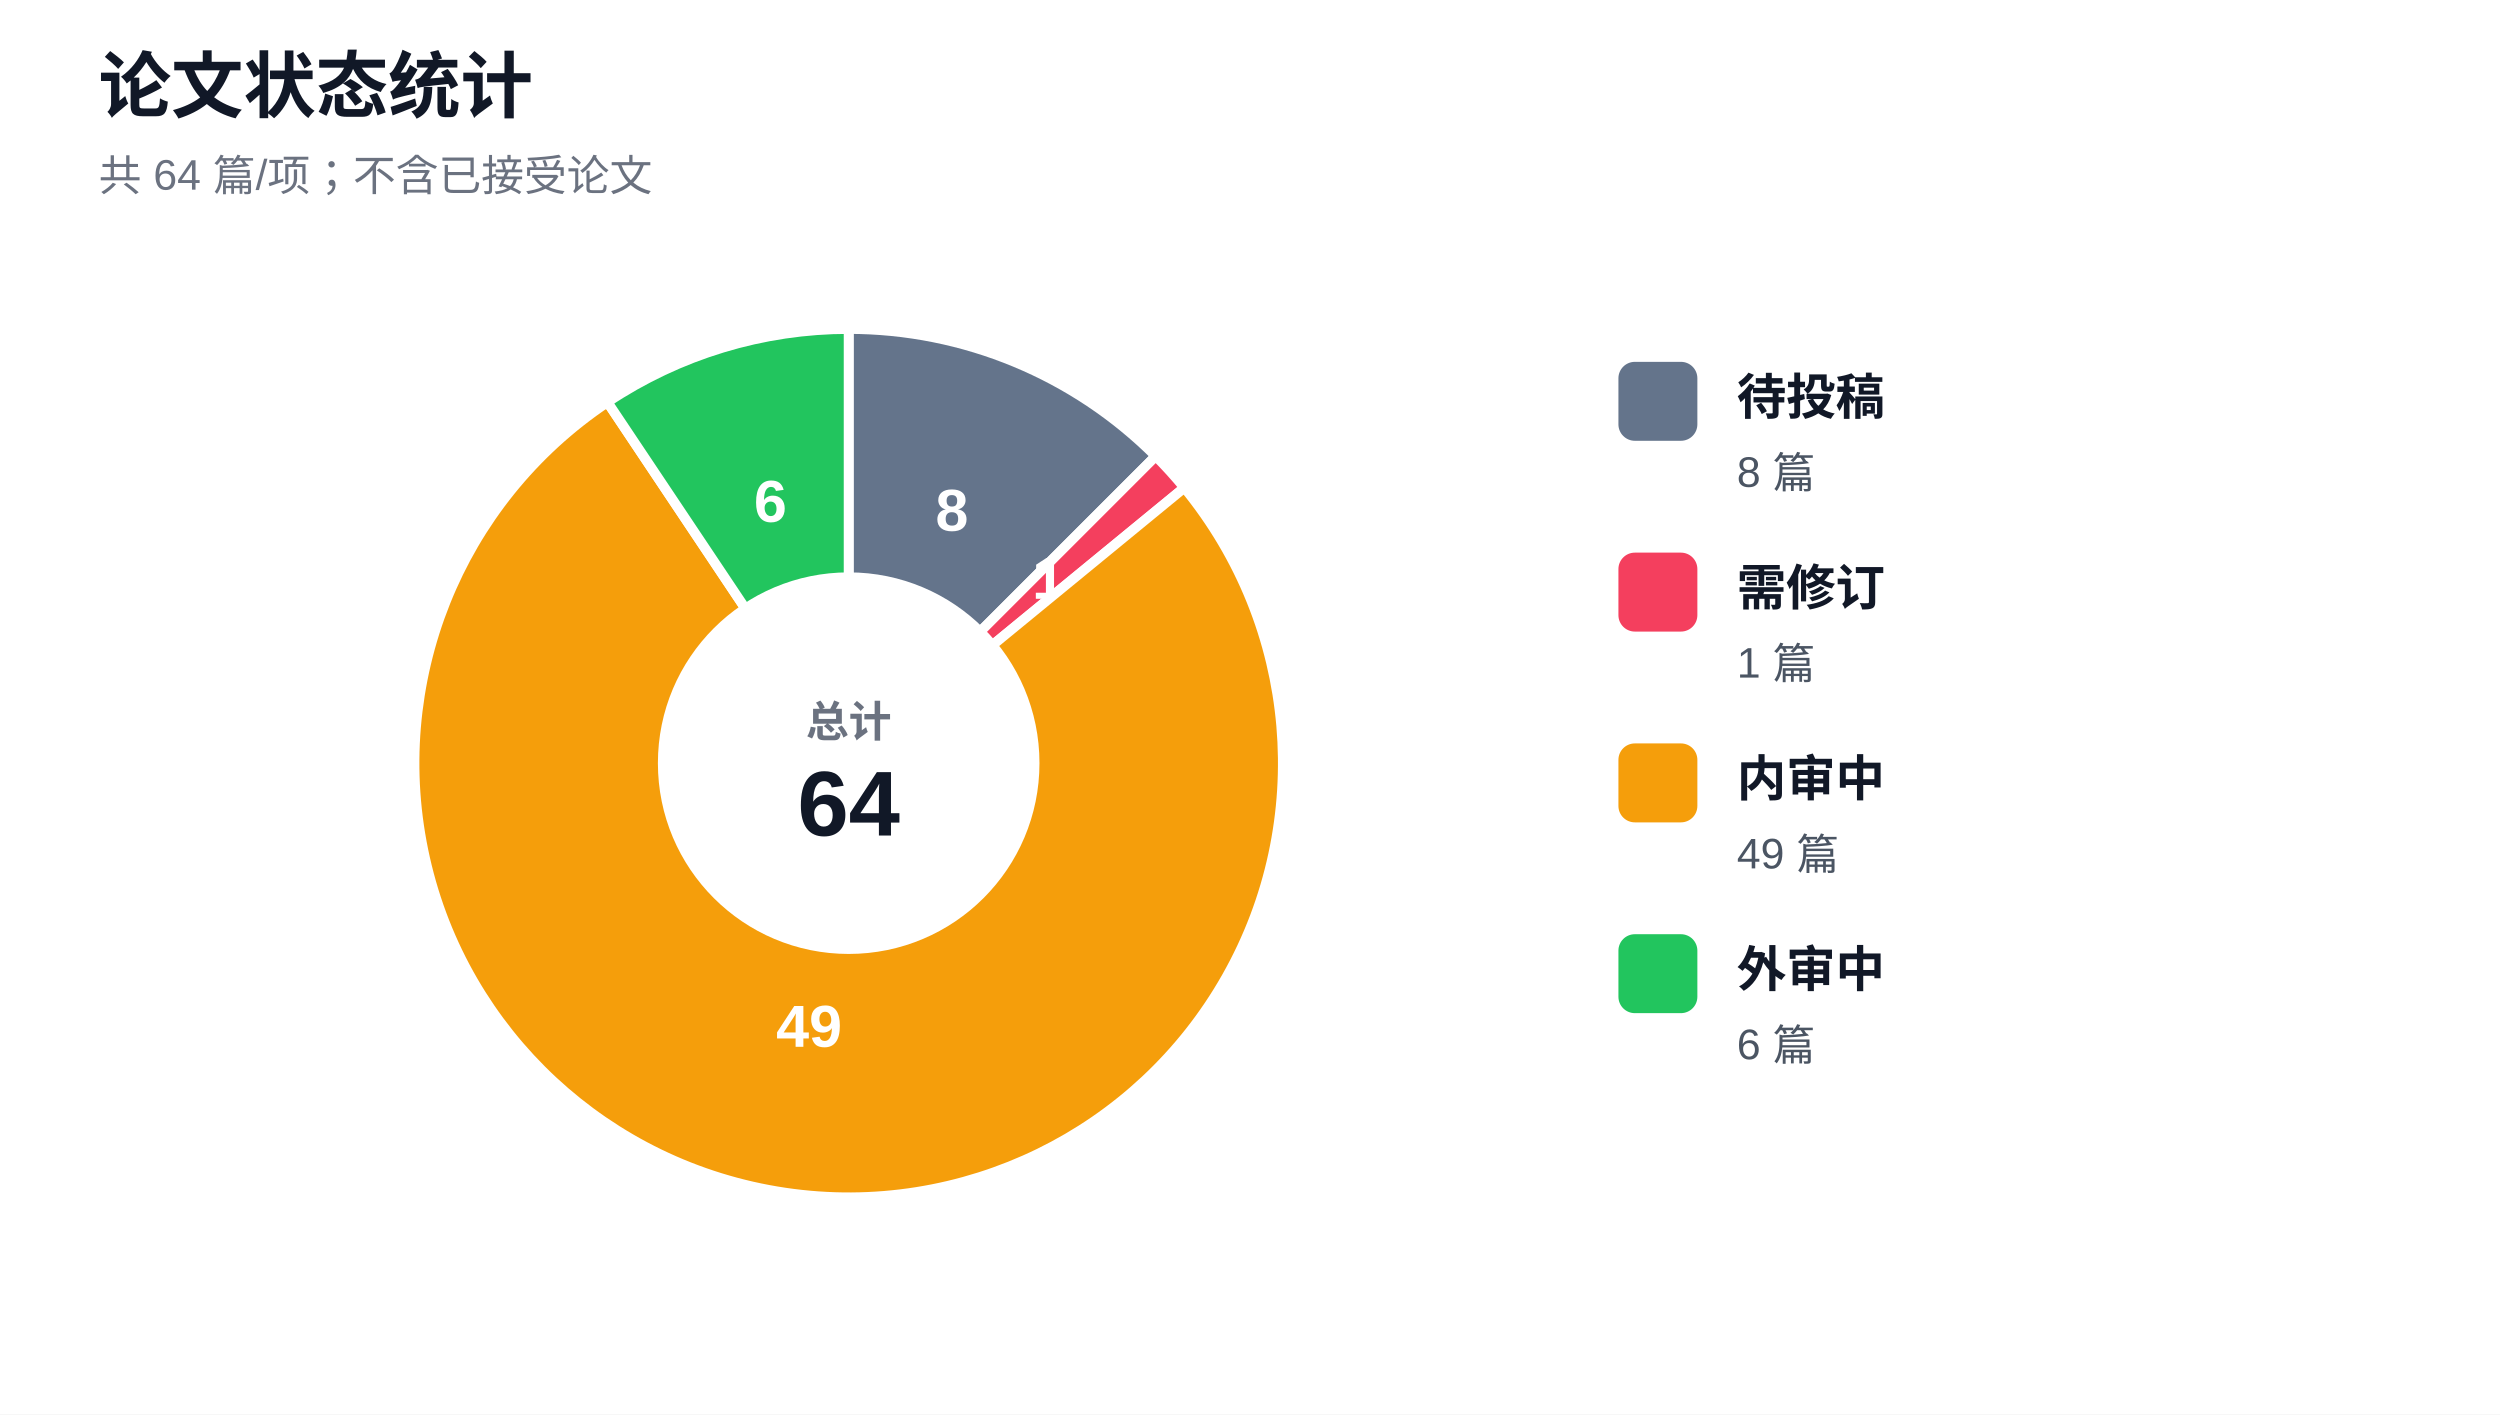
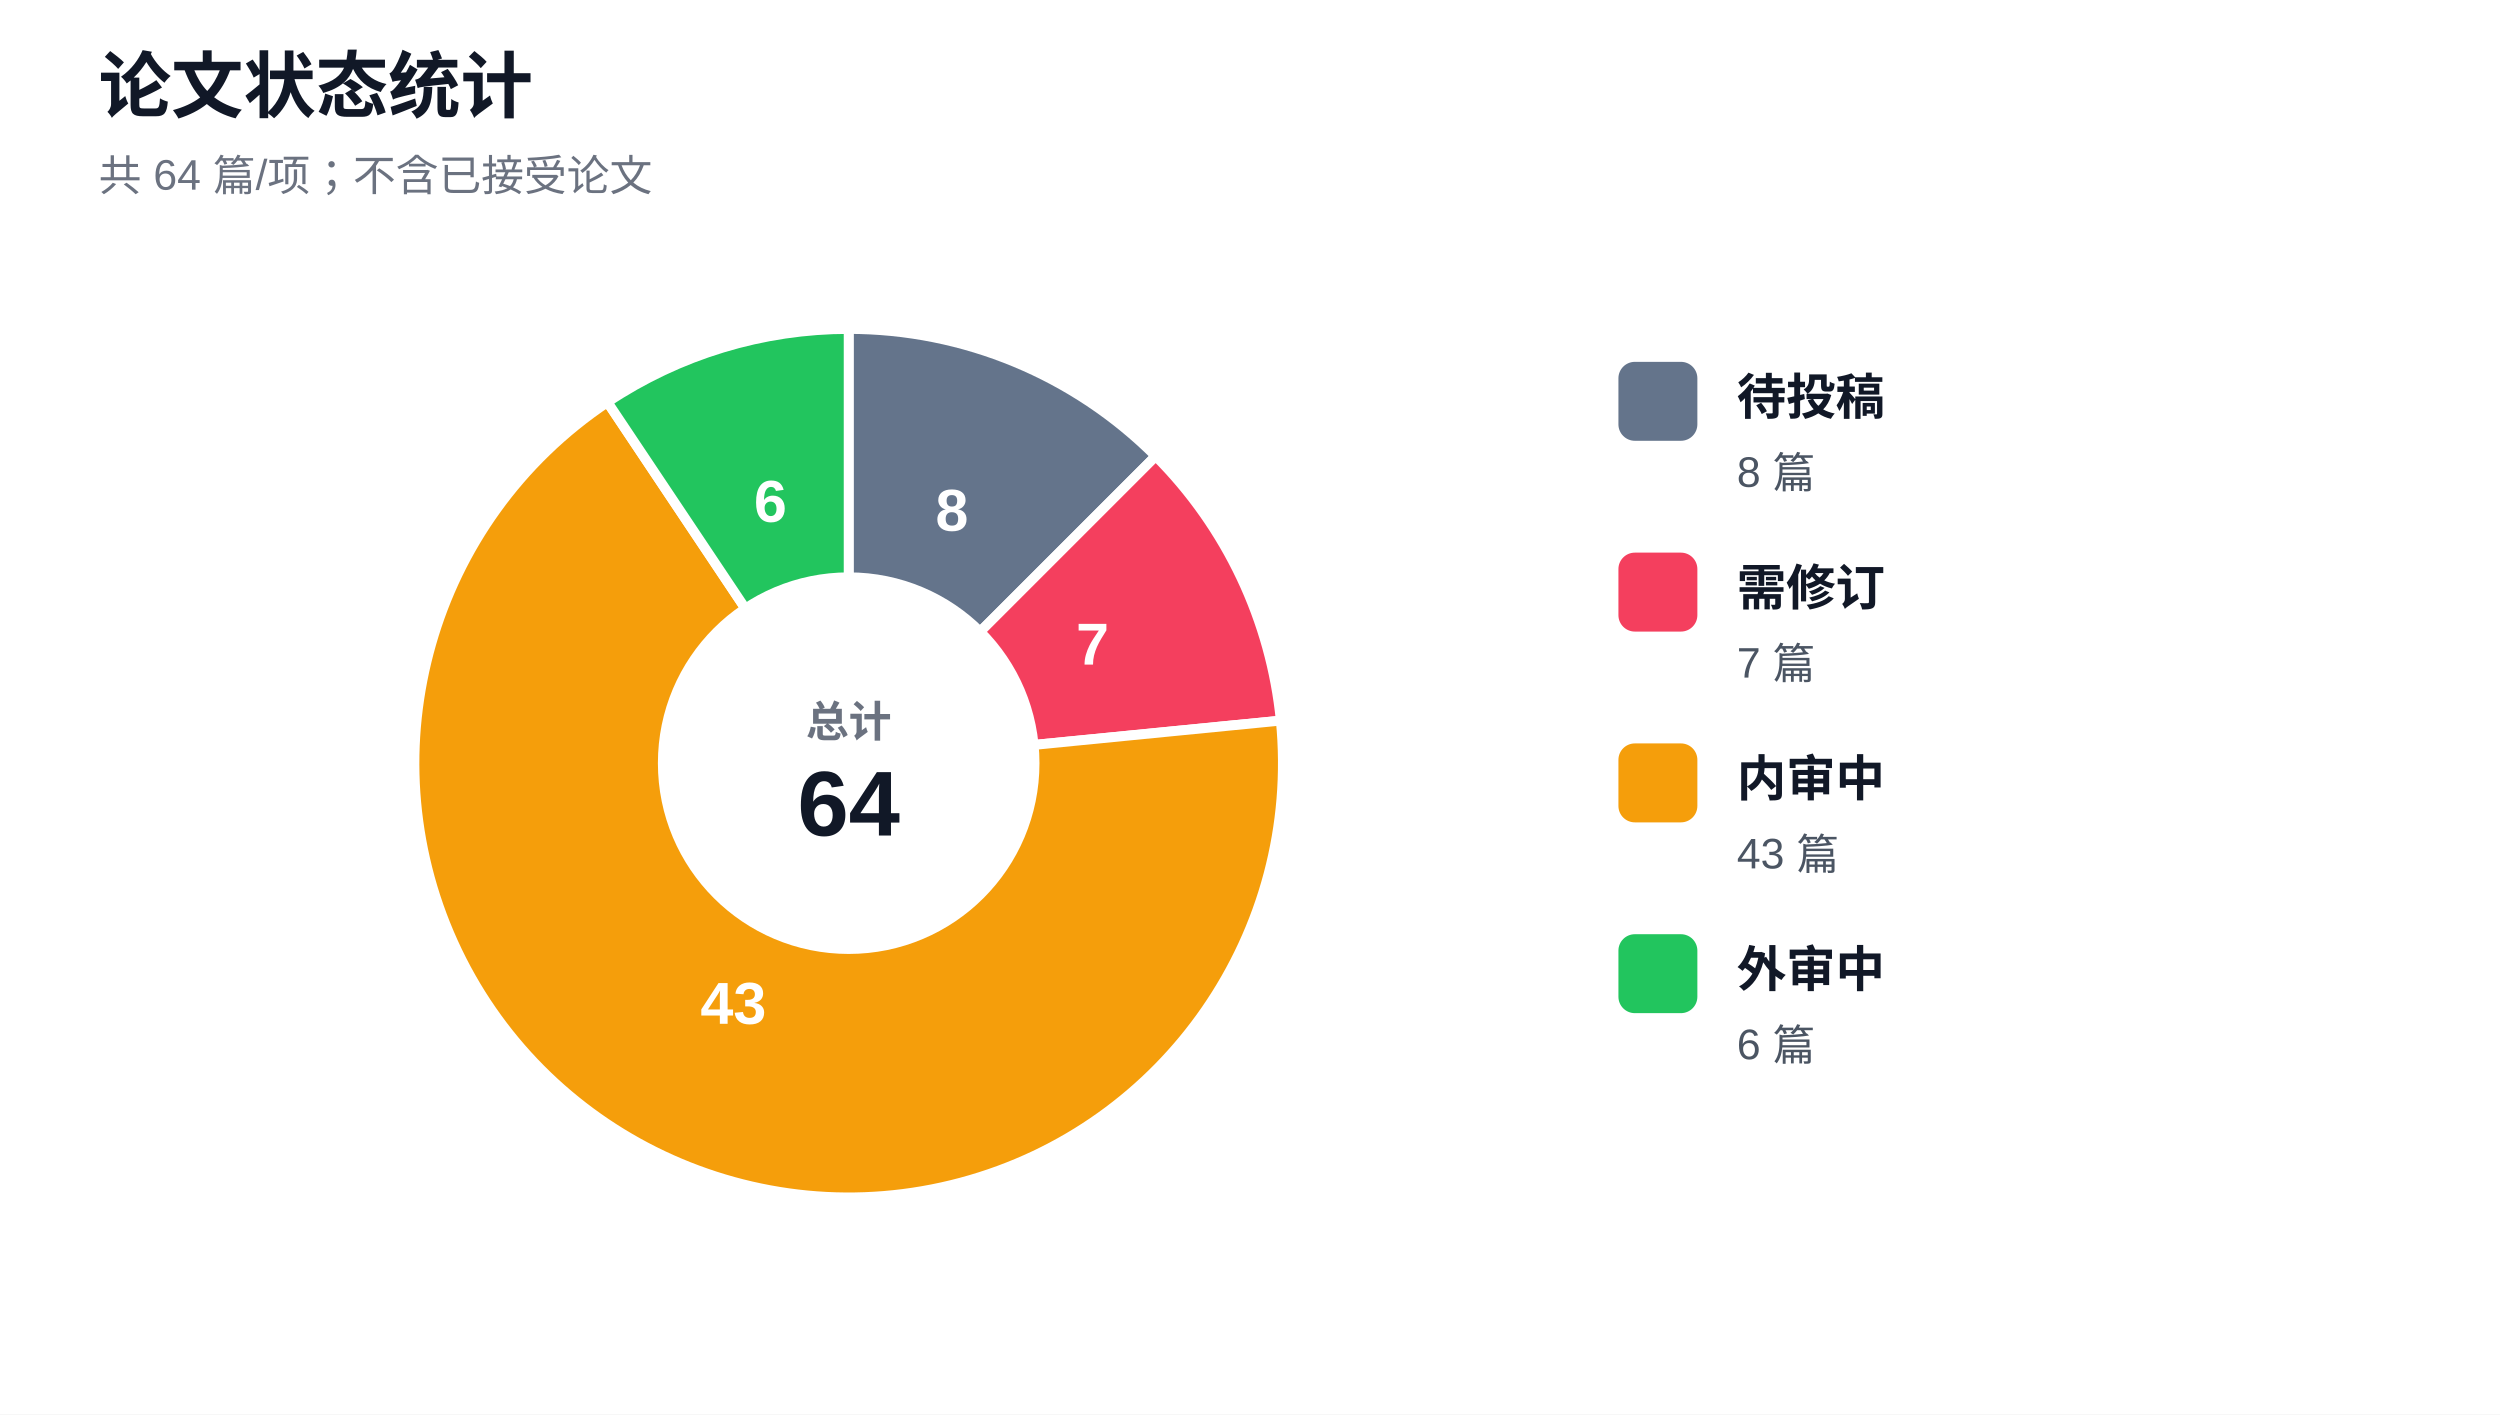
<svg xmlns="http://www.w3.org/2000/svg" width="760" height="430" viewBox="0 0 760 430" role="img" aria-labelledby="title desc">
  <rect width="760" height="430" fill="#ffffff" />
  <text x="30" y="34" fill="#111827" font-family="Arial, Microsoft YaHei, sans-serif" font-size="22" font-weight="700">论文状态统计</text>
  <text x="30" y="58" fill="#6b7280" font-family="Arial, Microsoft YaHei, sans-serif" font-size="13">共 64 篇/项；不含已接受论文</text>
  <g font-family="Arial, Microsoft YaHei, sans-serif">
    <path d="M 258 232 L 258 100 A 132 132 0 0 1 351.338 138.662 Z" fill="#64748b" stroke="#ffffff" stroke-width="3" />
    <text x="289.38" y="156.242" fill="#ffffff" font-size="18" font-weight="800" text-anchor="middle" dominant-baseline="middle">8</text>
-     <path d="M 258 232 L 351.338 138.662 A 132 132 0 0 1 360.037 148.26 Z" fill="#f43f5e" stroke="#ffffff" stroke-width="3" />
-     <text x="318.758" y="176.932" fill="#ffffff" font-size="18" font-weight="800" text-anchor="middle" dominant-baseline="middle">1</text>
-     <path d="M 258 232 L 360.037 148.26 A 132 132 0 1 1 184.665 122.246 Z" fill="#f59e0b" stroke="#ffffff" stroke-width="3" />
-     <text x="245.968" y="313.112" fill="#ffffff" font-size="18" font-weight="800" text-anchor="middle" dominant-baseline="middle">49</text>
+     <path d="M 258 232 L 351.338 138.662 A 132 132 0 0 1 389.364 219.062 Z" fill="#f43f5e" stroke="#ffffff" stroke-width="3" />
+     <text x="332.127" y="196.94" fill="#ffffff" font-size="18" font-weight="800" text-anchor="middle" dominant-baseline="middle">7</text>
+     <path d="M 258 232 L 389.364 219.062 A 132 132 0 1 1 184.665 122.246 Z" fill="#f59e0b" stroke="#ffffff" stroke-width="3" />
+     <text x="222.94" y="306.127" fill="#ffffff" font-size="18" font-weight="800" text-anchor="middle" dominant-baseline="middle">43</text>
    <path d="M 258 232 L 184.665 122.246 A 132 132 0 0 1 258 100 Z" fill="#22c55e" stroke="#ffffff" stroke-width="3" />
    <text x="234.197" y="153.531" fill="#ffffff" font-size="18" font-weight="800" text-anchor="middle" dominant-baseline="middle">6</text>
    <circle cx="258" cy="232" r="58" fill="#ffffff" />
    <text x="258" y="224" fill="#6b7280" font-size="13" font-weight="700" text-anchor="middle">总计</text>
    <text x="258" y="254" fill="#111827" font-size="28" font-weight="700" text-anchor="middle">64</text>
  </g>
  <g font-family="Arial, Microsoft YaHei, sans-serif">
    <rect x="492" y="110" width="24" height="24" rx="5" fill="#64748b" />
    <text x="528" y="126" fill="#111827" font-size="15" font-weight="700">待投稿</text>
    <text x="528" y="148" fill="#4b5563" font-size="13">8 篇</text>
    <rect x="492" y="168" width="24" height="24" rx="5" fill="#f43f5e" />
    <text x="528" y="184" fill="#111827" font-size="15" font-weight="700">需修订</text>
-     <text x="528" y="206" fill="#4b5563" font-size="13">1 篇</text>
+     <text x="528" y="206" fill="#4b5563" font-size="13">7 篇</text>
    <rect x="492" y="226" width="24" height="24" rx="5" fill="#f59e0b" />
    <text x="528" y="242" fill="#111827" font-size="15" font-weight="700">内审中</text>
-     <text x="528" y="264" fill="#4b5563" font-size="13">49 篇</text>
+     <text x="528" y="264" fill="#4b5563" font-size="13">43 篇</text>
    <rect x="492" y="284" width="24" height="24" rx="5" fill="#22c55e" />
    <text x="528" y="300" fill="#111827" font-size="15" font-weight="700">外审中</text>
    <text x="528" y="322" fill="#4b5563" font-size="13">6 篇</text>
  </g>
</svg>
